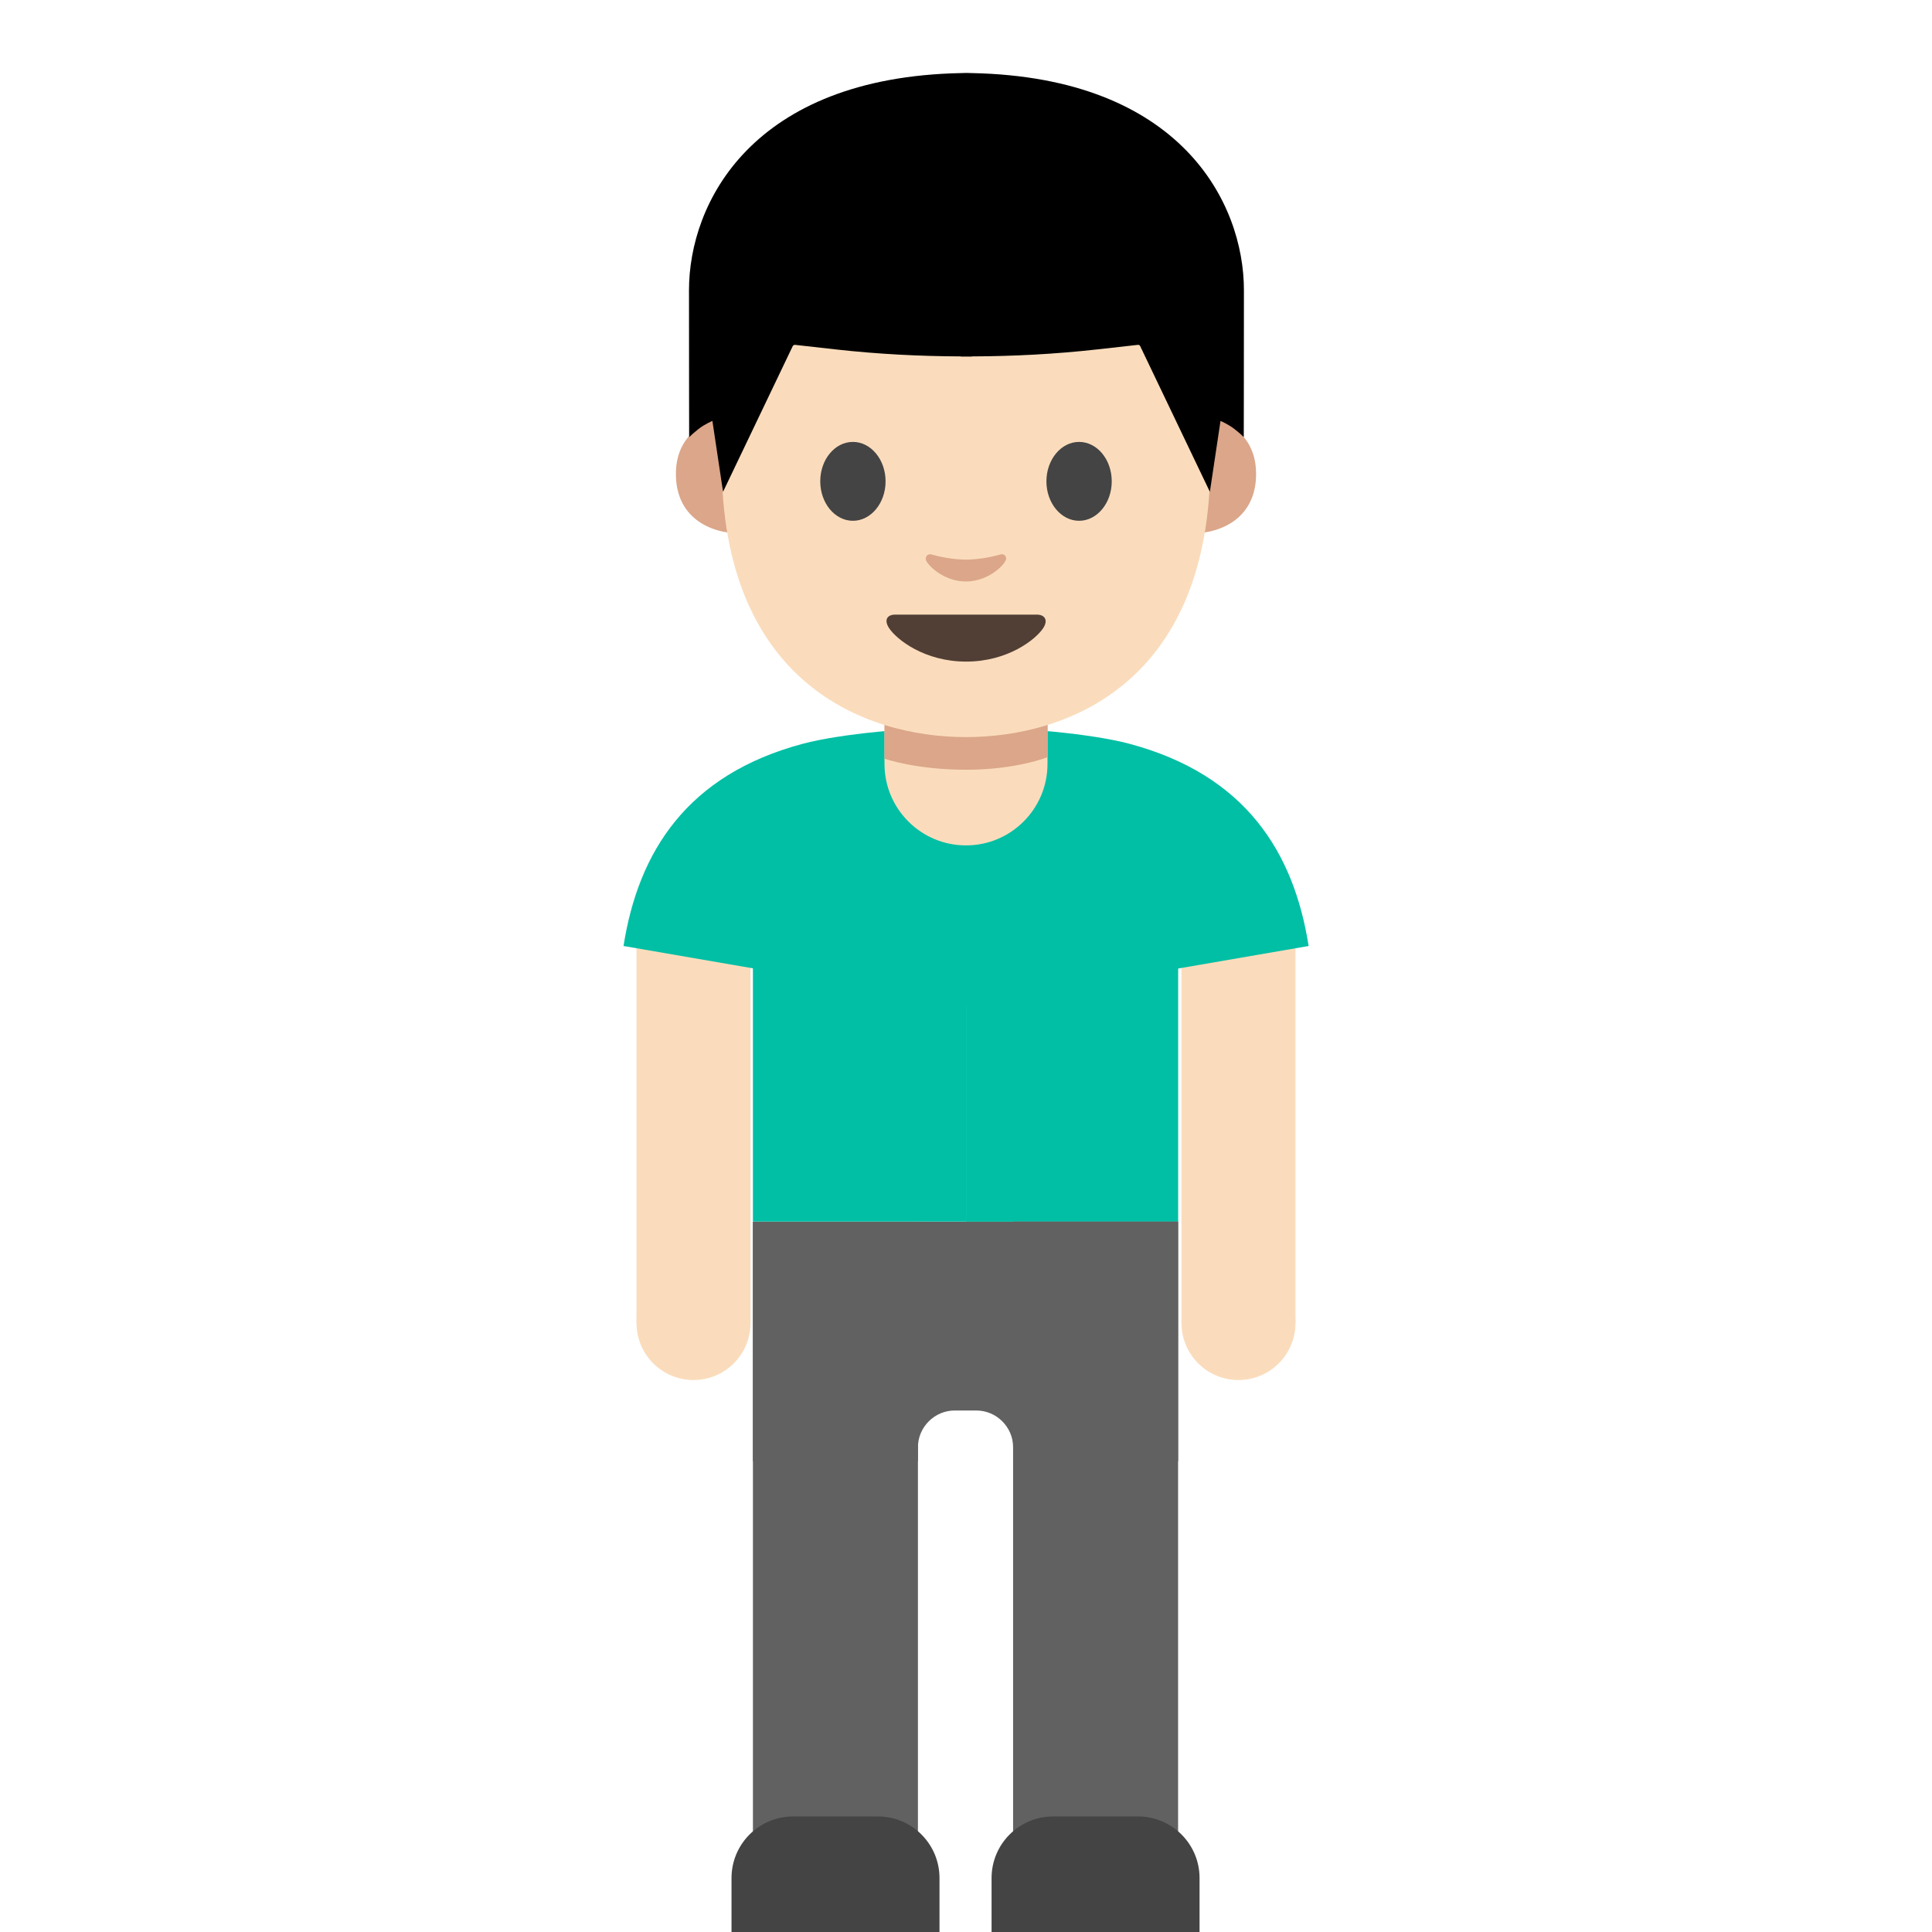
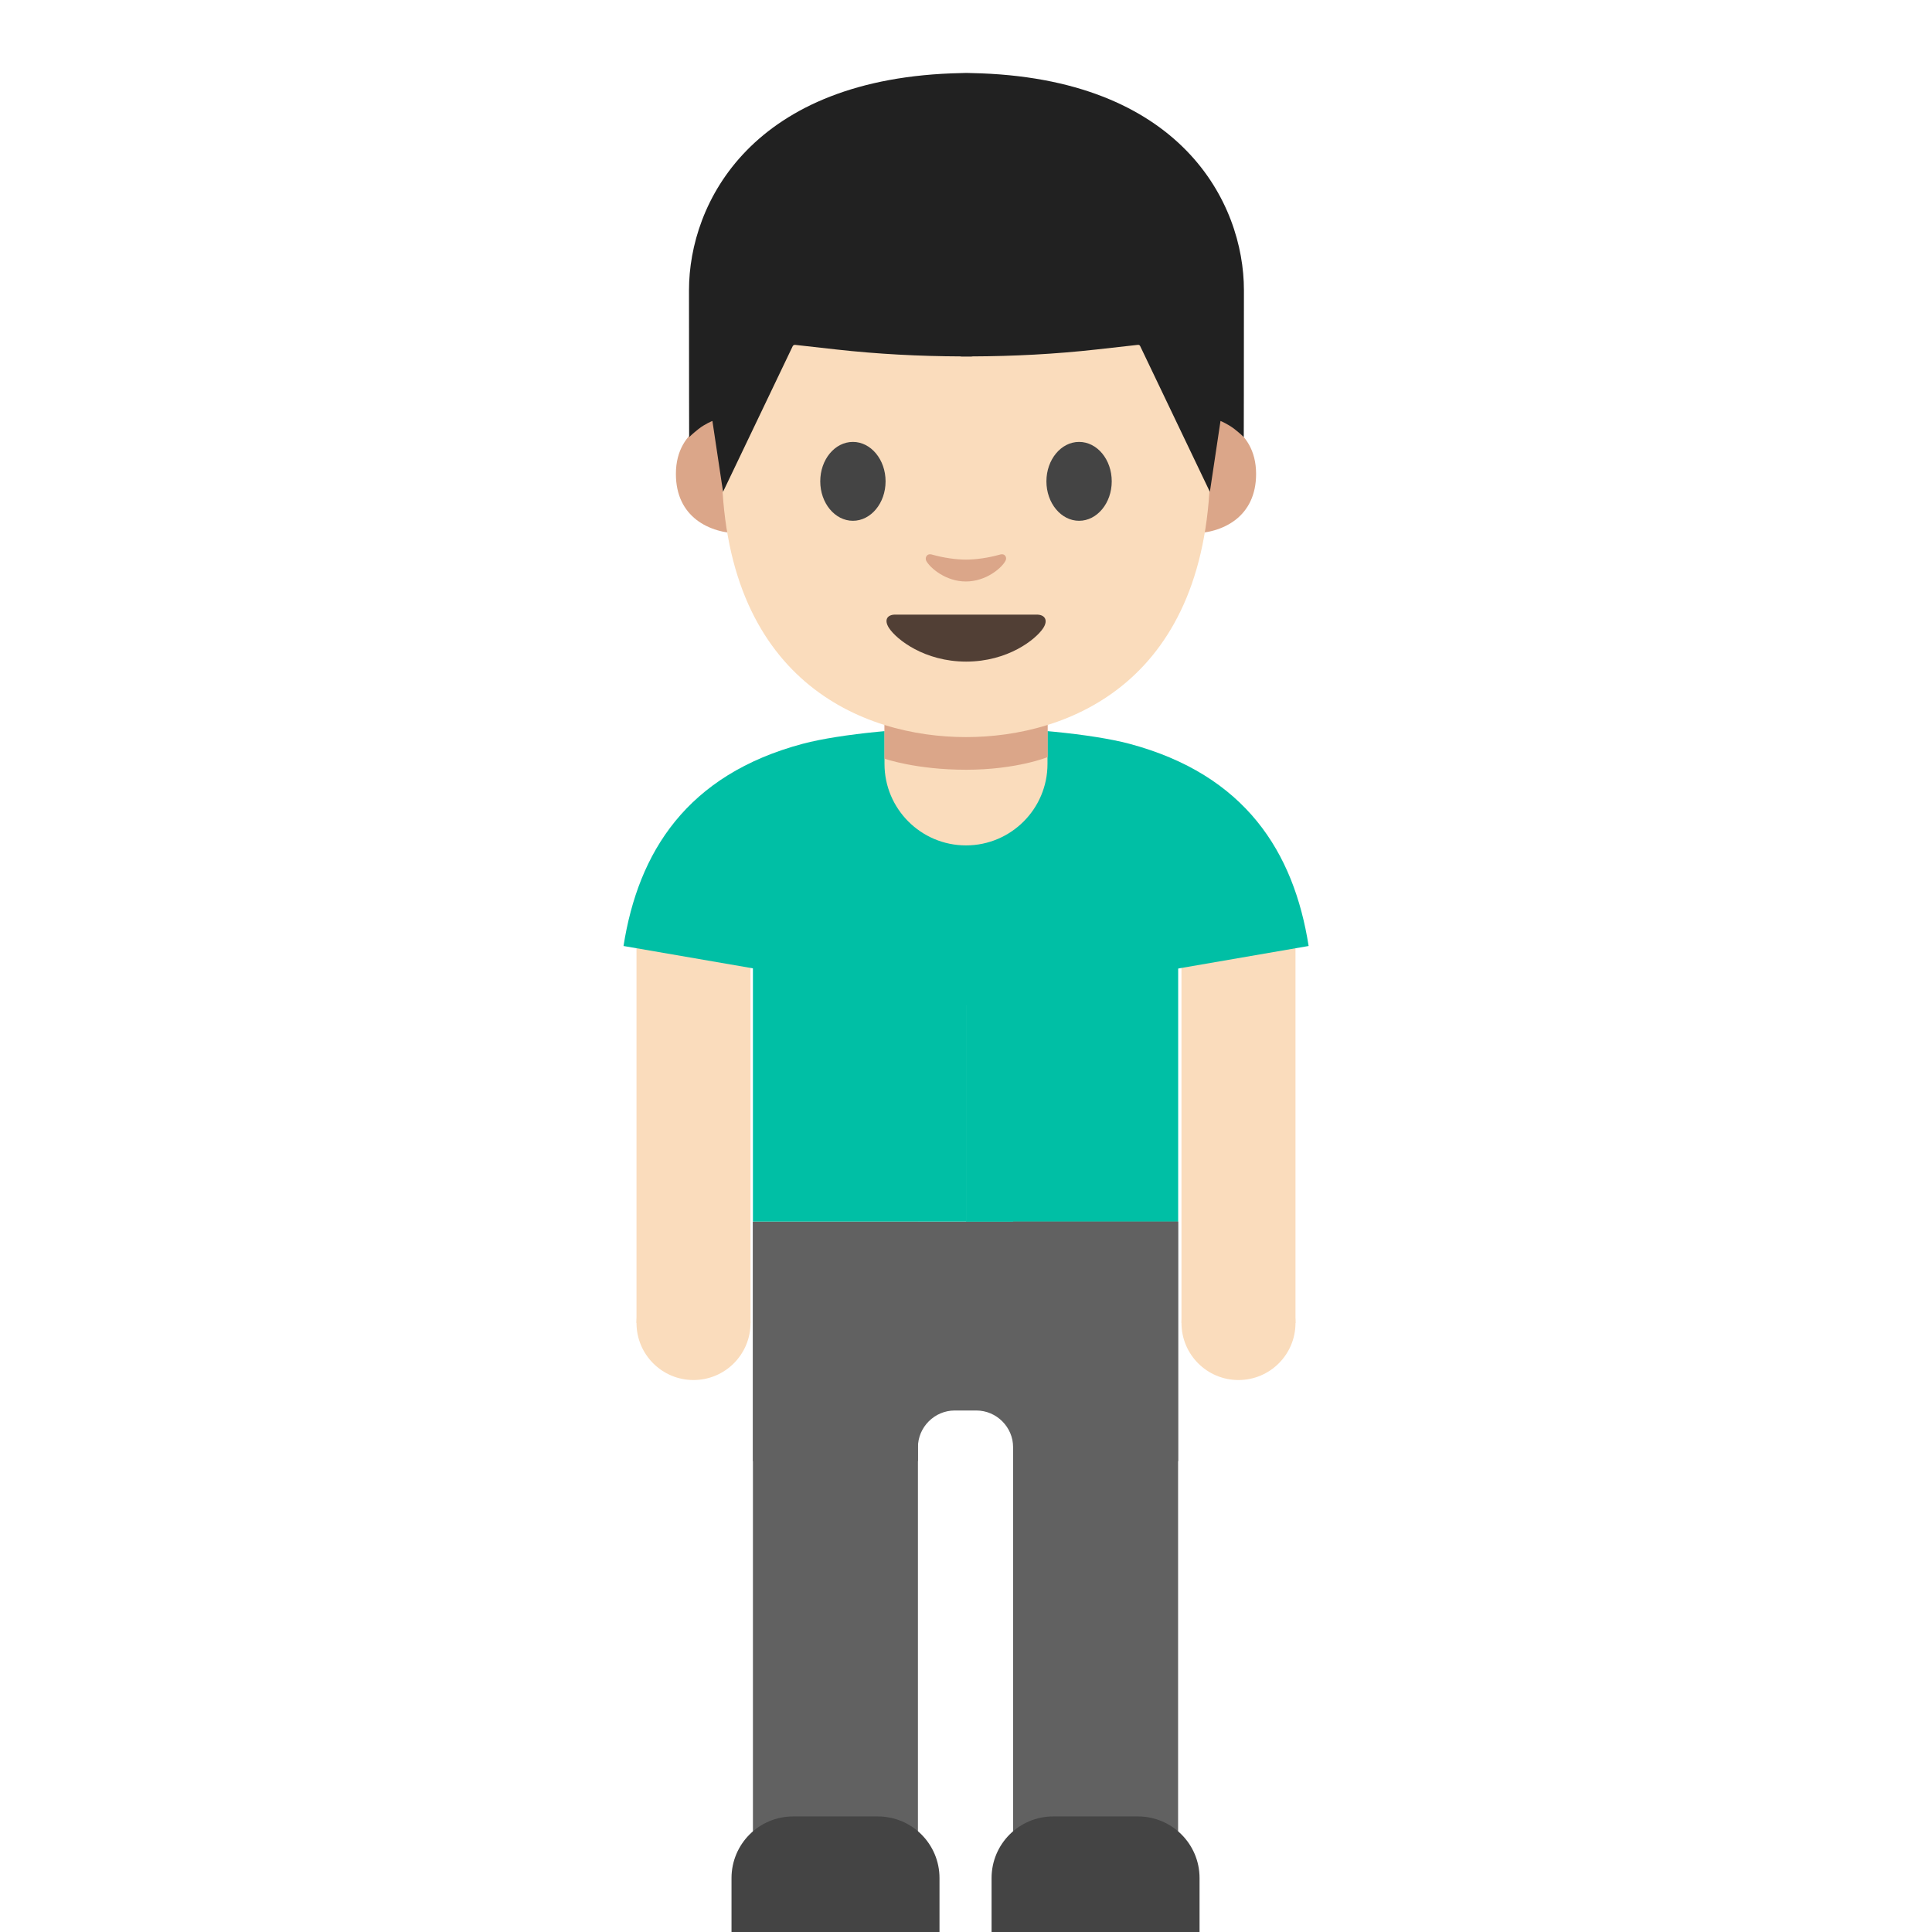
<svg xmlns="http://www.w3.org/2000/svg" width="100%" height="100%" viewBox="0 0 128 128" version="1.1" xml:space="preserve" style="fill-rule:evenodd;clip-rule:evenodd;stroke-linejoin:round;stroke-miterlimit:1.414;">
  <g transform="matrix(1.0207,0,0,1.0207,-1.32509,-2.64997)">
    <g transform="matrix(1,0,0,1,-0.303226,0.219745)">
      <g transform="matrix(1,0,0,1.17991,0.517971,-11.4441)">
        <rect x="77.772" y="62.39" width="7.4" height="22.106" style="fill:#fadcbc;" />
      </g>
      <g transform="matrix(1,0,0,1,3.70023,3.977)">
        <circle cx="78.29" cy="84.276" r="3.7" style="fill:#fadcbc;" />
      </g>
    </g>
    <g transform="matrix(1,0,0,1,-35.6772,0.219745)">
      <g transform="matrix(1,0,0,1.17991,0.517971,-11.4441)">
        <rect x="77.772" y="62.39" width="7.4" height="22.106" style="fill:#fadcbc;" />
      </g>
      <g transform="matrix(1,0,0,1,3.70023,3.977)">
        <circle cx="78.29" cy="84.276" r="3.7" style="fill:#fadcbc;" />
      </g>
    </g>
    <g transform="matrix(1,0,0,1,28.02,0)">
      <path d="M35.98,49.81C39.6,49.8 44.15,50.23 46.57,50.87C54.12,52.88 57.263,57.91 58.22,64L35.98,67.839L35.98,49.81Z" style="fill:#00bfa5;fill-rule:nonzero;" />
    </g>
    <g transform="matrix(-1,0,0,1,99.99,0)">
      <path d="M35.98,49.81C39.6,49.8 44.15,50.23 46.57,50.87C54.12,52.88 57.263,57.91 58.22,64L35.98,67.839L35.98,49.81Z" style="fill:#00bfa5;fill-rule:nonzero;" />
    </g>
    <g transform="matrix(1,0,0,1,28.02,0)">
      <rect x="22.15" y="62.39" width="13.84" height="19.5" style="fill:#00bfa5;fill-rule:nonzero;" />
    </g>
    <g transform="matrix(1,0,0,1,28.02,0)">
      <rect x="22.15" y="81.9" width="10.71" height="45.72" style="fill:rgb(97,97,97);fill-rule:nonzero;" />
    </g>
    <g transform="matrix(1,0,0,1,28.02,0)">
      <path d="M34.26,128L20.76,128L20.76,124.5C20.76,122.29 22.55,120.5 24.76,120.5L30.26,120.5C32.47,120.5 34.26,122.29 34.26,124.5L34.26,128Z" style="fill:rgb(68,68,68);fill-rule:nonzero;" />
    </g>
    <g transform="matrix(1,0,0,1,28.02,0)">
      <rect x="35.982" y="62.397" width="13.77" height="19.5" style="fill:#00bfa5;fill-rule:nonzero;" />
    </g>
    <g transform="matrix(1,0,0,1,28.02,0)">
      <rect x="39.037" y="81.887" width="10.71" height="45.72" style="fill:rgb(97,97,97);fill-rule:nonzero;" />
    </g>
    <g transform="matrix(1,0,0,1,28.02,0)">
      <path d="M37.64,128L51.14,128L51.14,124.5C51.14,122.29 49.35,120.5 47.14,120.5L41.64,120.5C39.43,120.5 37.64,122.29 37.64,124.5L37.64,128Z" style="fill:rgb(68,68,68);fill-rule:nonzero;" />
    </g>
    <g transform="matrix(1,0,0,1,28.02,0)">
      <path d="M35.98,57.47C33.06,57.47 30.69,55.1 30.69,52.18L30.69,47.66L41.27,47.66L41.27,52.18C41.27,55.1 38.9,57.47 35.98,57.47Z" style="fill:#fadcbc;fill-rule:nonzero;" />
    </g>
    <g transform="matrix(1,0,0,1,28.02,0)">
      <path d="M41.28,51.74C41.28,51.74 39.26,52.56 35.99,52.56C32.72,52.56 30.69,51.84 30.69,51.84L30.69,46.65C30.69,45.26 31.61,43.76 33,43.76L38.98,43.76C40.37,43.76 41.28,45.17 41.28,46.56L41.28,51.74Z" style="fill:#dba689;fill-rule:nonzero;" />
    </g>
    <g transform="matrix(1,0,0,1,28.02,0)">
      <path d="M51.89,29.71C51.89,29.71 54.81,30.22 54.81,33.36C54.81,36.13 52.68,37.23 50.55,37.23L50.55,29.72L51.89,29.72L51.89,29.71ZM20.07,29.71C20.07,29.71 17.15,30.22 17.15,33.36C17.15,36.13 19.28,37.23 21.41,37.23L21.41,29.72L20.07,29.72L20.07,29.71Z" style="fill:#dba689;fill-rule:nonzero;" />
      <path d="M35.98,9.13C23.41,9.13 20.12,18.88 20.12,32.57C20.12,46.77 29.25,50.44 35.98,50.44C42.62,50.44 51.84,46.87 51.84,32.57C51.85,18.88 48.56,9.13 35.98,9.13Z" style="fill:#fadcbc;fill-rule:nonzero;" />
      <path d="M30.76,33.84C30.76,35.25 29.81,36.4 28.64,36.4C27.47,36.4 26.52,35.25 26.52,33.84C26.52,32.42 27.47,31.28 28.64,31.28C29.81,31.28 30.76,32.43 30.76,33.84M41.2,33.84C41.2,35.25 42.15,36.4 43.32,36.4C44.49,36.4 45.44,35.25 45.44,33.84C45.44,32.42 44.49,31.28 43.32,31.28C42.15,31.28 41.2,32.43 41.2,33.84" style="fill:rgb(68,68,68);fill-rule:nonzero;" />
      <path d="M40.57,42.49L35.98,42.49L31.39,42.49C30.86,42.49 30.64,42.84 30.99,43.37C31.48,44.11 33.29,45.54 35.99,45.54C38.69,45.54 40.5,44.11 40.99,43.37C41.33,42.85 41.1,42.49 40.57,42.49Z" style="fill:rgb(81,63,53);fill-rule:nonzero;" />
      <path d="M38.2,38.59C37.42,38.81 36.61,38.92 35.98,38.92C35.35,38.92 34.54,38.81 33.76,38.59C33.43,38.5 33.29,38.81 33.41,39.02C33.66,39.46 34.66,40.34 35.97,40.34C37.29,40.34 38.29,39.46 38.53,39.02C38.67,38.81 38.53,38.5 38.2,38.59Z" style="fill:#dba689;fill-rule:nonzero;" />
-       <path d="M36.36,7.34C36.36,7.34 36.11,7.33 36.01,7.33C35.9,7.33 35.66,7.34 35.66,7.34C22.09,7.61 18,15.77 18,21.43C18,26.93 18.01,30.97 18.01,30.97C18.01,30.97 18.23,30.75 18.62,30.44C19.04,30.11 19.52,29.92 19.52,29.92L20.21,34.52L24.73,25.07C24.76,25.01 24.82,24.98 24.88,24.98L27.56,25.28C30.25,25.58 32.96,25.72 35.66,25.73L35.66,25.74L36.36,25.74L36.36,25.73C39.07,25.72 41.77,25.58 44.46,25.28L47.14,24.98C47.2,24.97 47.27,25.01 47.29,25.07L51.81,34.52L52.5,29.92C52.5,29.92 52.97,30.11 53.4,30.44C53.8,30.75 54.01,30.97 54.01,30.97C54.01,30.97 54.02,26.93 54.02,21.43C54.02,15.77 49.93,7.61 36.36,7.34Z" style="fill:212121;fill-rule:nonzero;" />
+       <path d="M36.36,7.34C36.36,7.34 36.11,7.33 36.01,7.33C35.9,7.33 35.66,7.34 35.66,7.34C22.09,7.61 18,15.77 18,21.43C18,26.93 18.01,30.97 18.01,30.97C18.01,30.97 18.23,30.75 18.62,30.44C19.04,30.11 19.52,29.92 19.52,29.92L20.21,34.52L24.73,25.07C24.76,25.01 24.82,24.98 24.88,24.98L27.56,25.28C30.25,25.58 32.96,25.72 35.66,25.73L35.66,25.74L36.36,25.74L36.36,25.73C39.07,25.72 41.77,25.58 44.46,25.28L47.14,24.98C47.2,24.97 47.27,25.01 47.29,25.07L51.81,34.52L52.5,29.92C52.5,29.92 52.97,30.11 53.4,30.44C53.8,30.75 54.01,30.97 54.01,30.97C54.01,30.97 54.02,26.93 54.02,21.43C54.02,15.77 49.93,7.61 36.36,7.34Z" style="fill:#212121;fill-rule:nonzero;" />
    </g>
    <g transform="matrix(1,0,0,1,28.02,0)">
      <path d="M49.75,81.9L22.15,81.9L22.15,97.44L32.86,97.44L32.86,96.54C32.86,95.229 33.939,94.15 35.25,94.15L36.65,94.15C37.961,94.15 39.04,95.229 39.04,96.54L39.04,97.44L49.75,97.44L49.75,81.9Z" style="fill:rgb(97,97,97);fill-rule:nonzero;" />
    </g>
  </g>
</svg>
